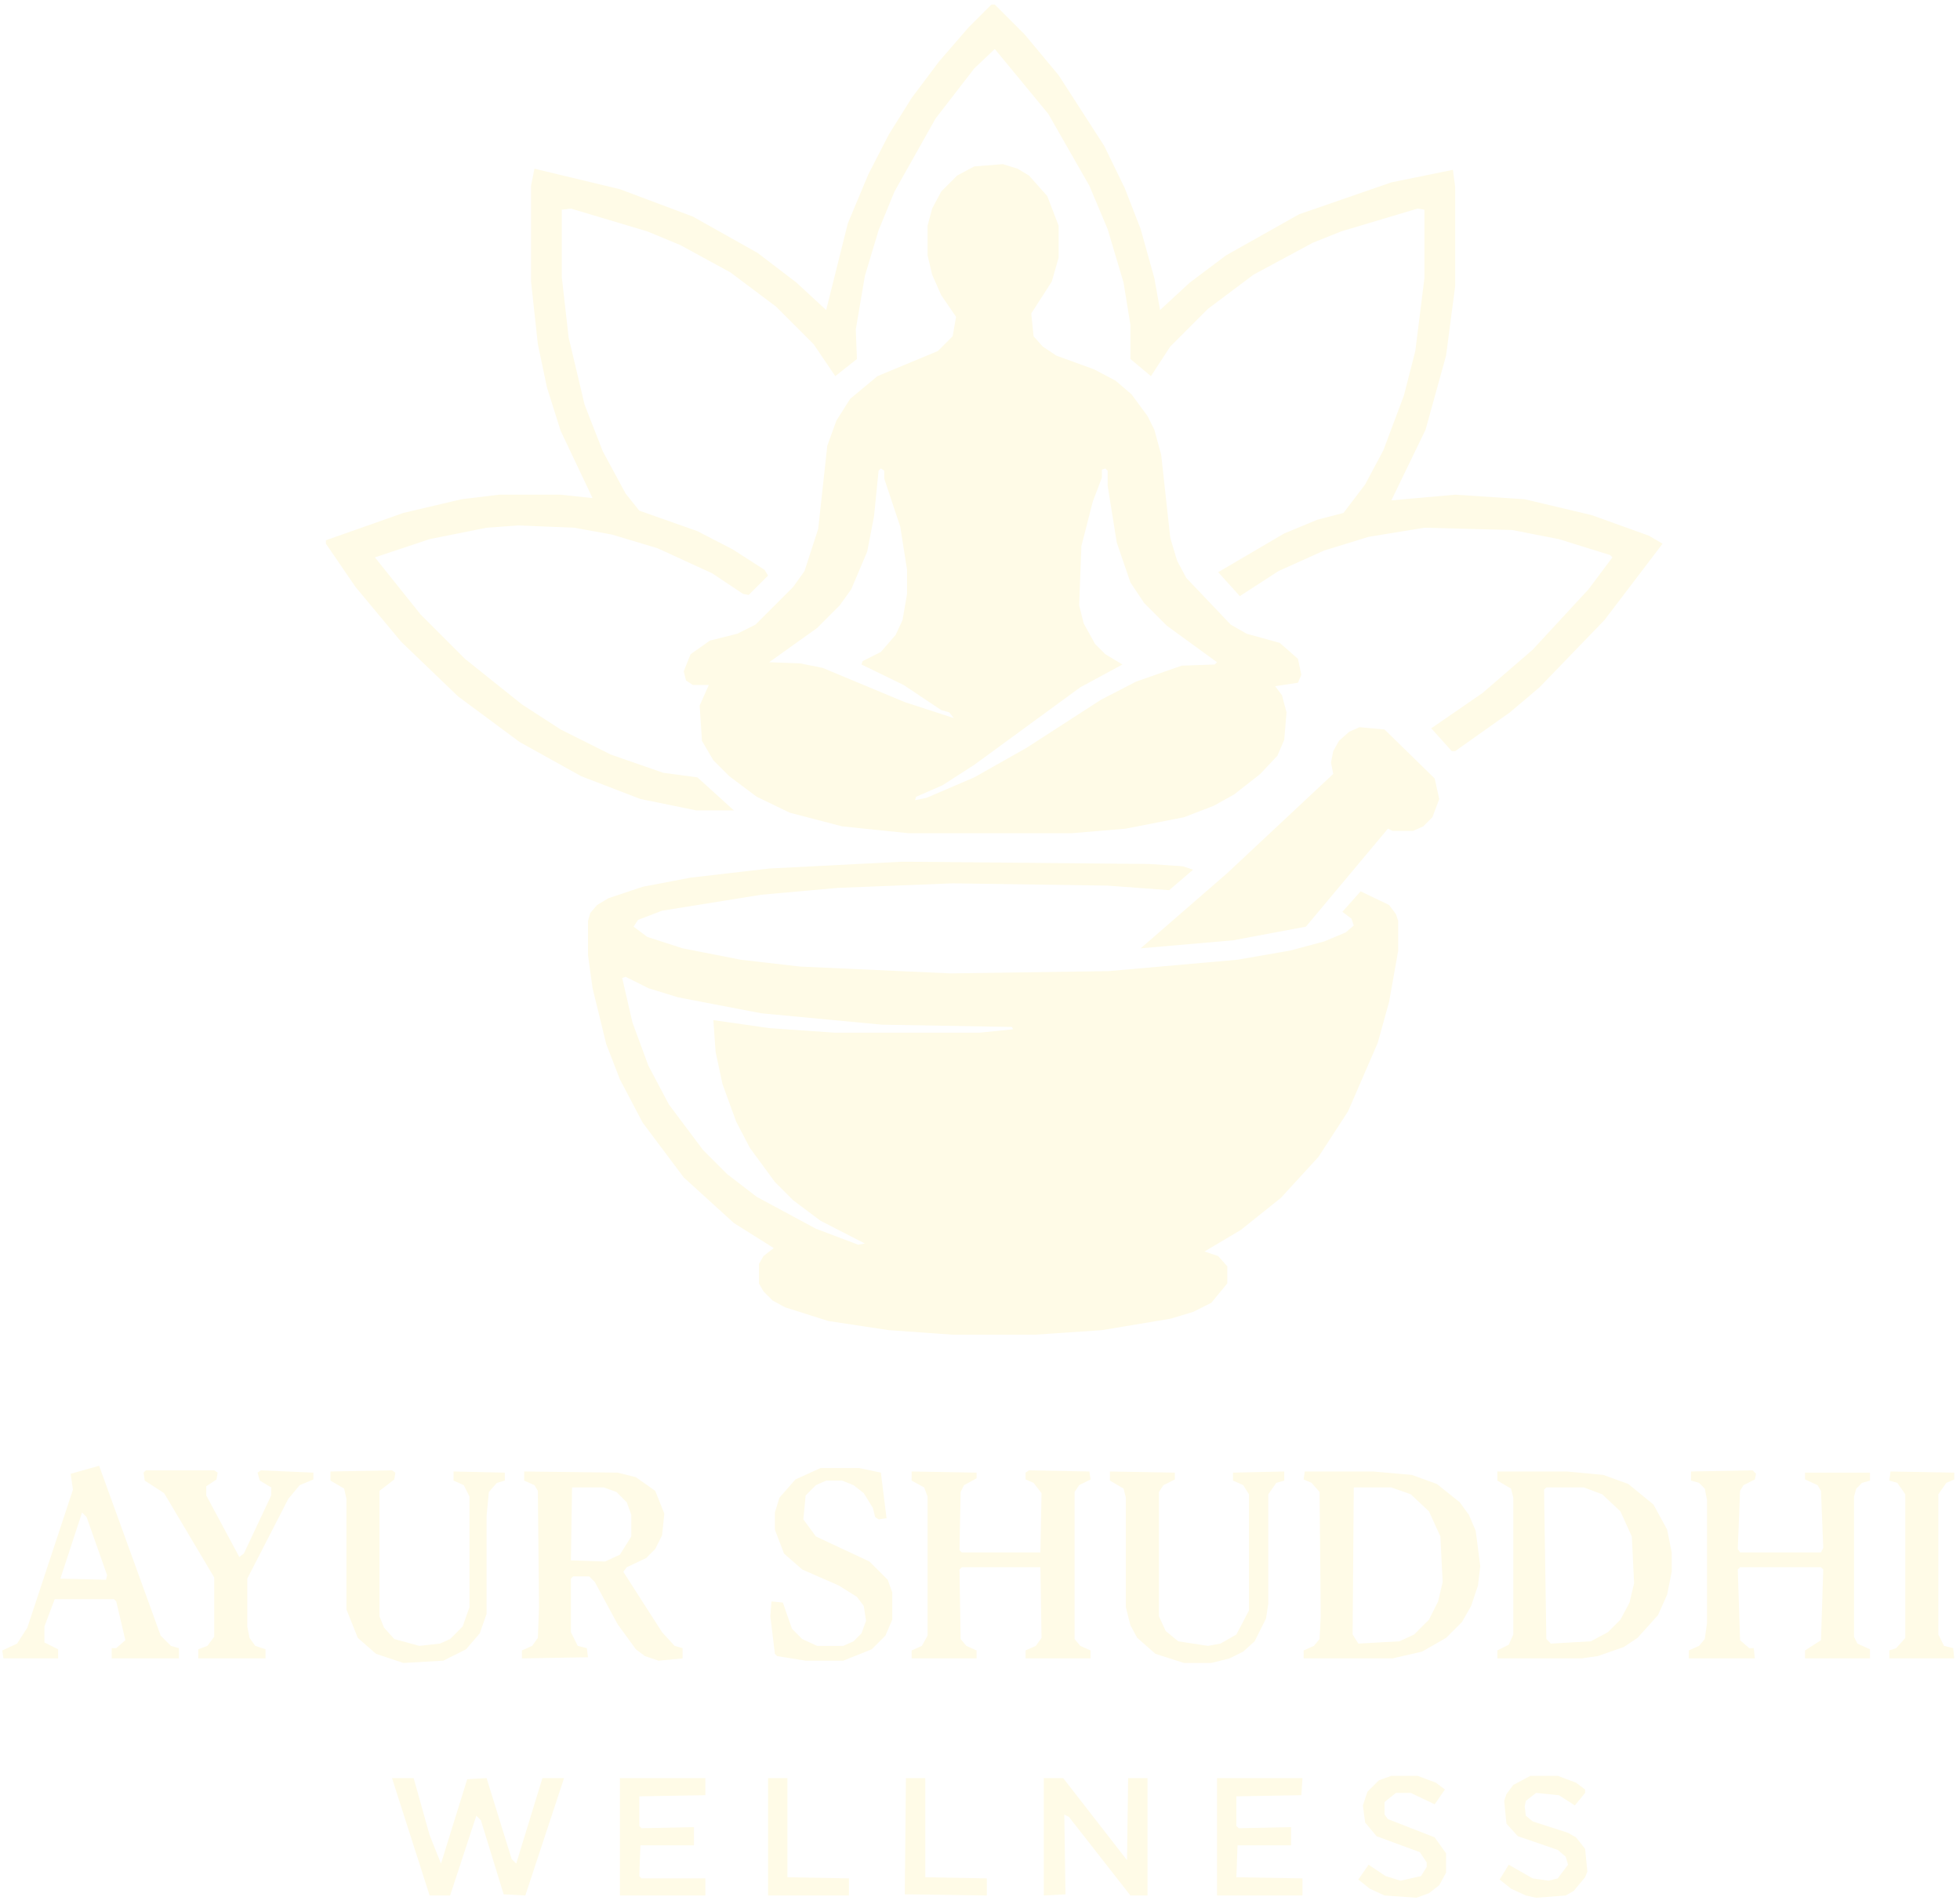
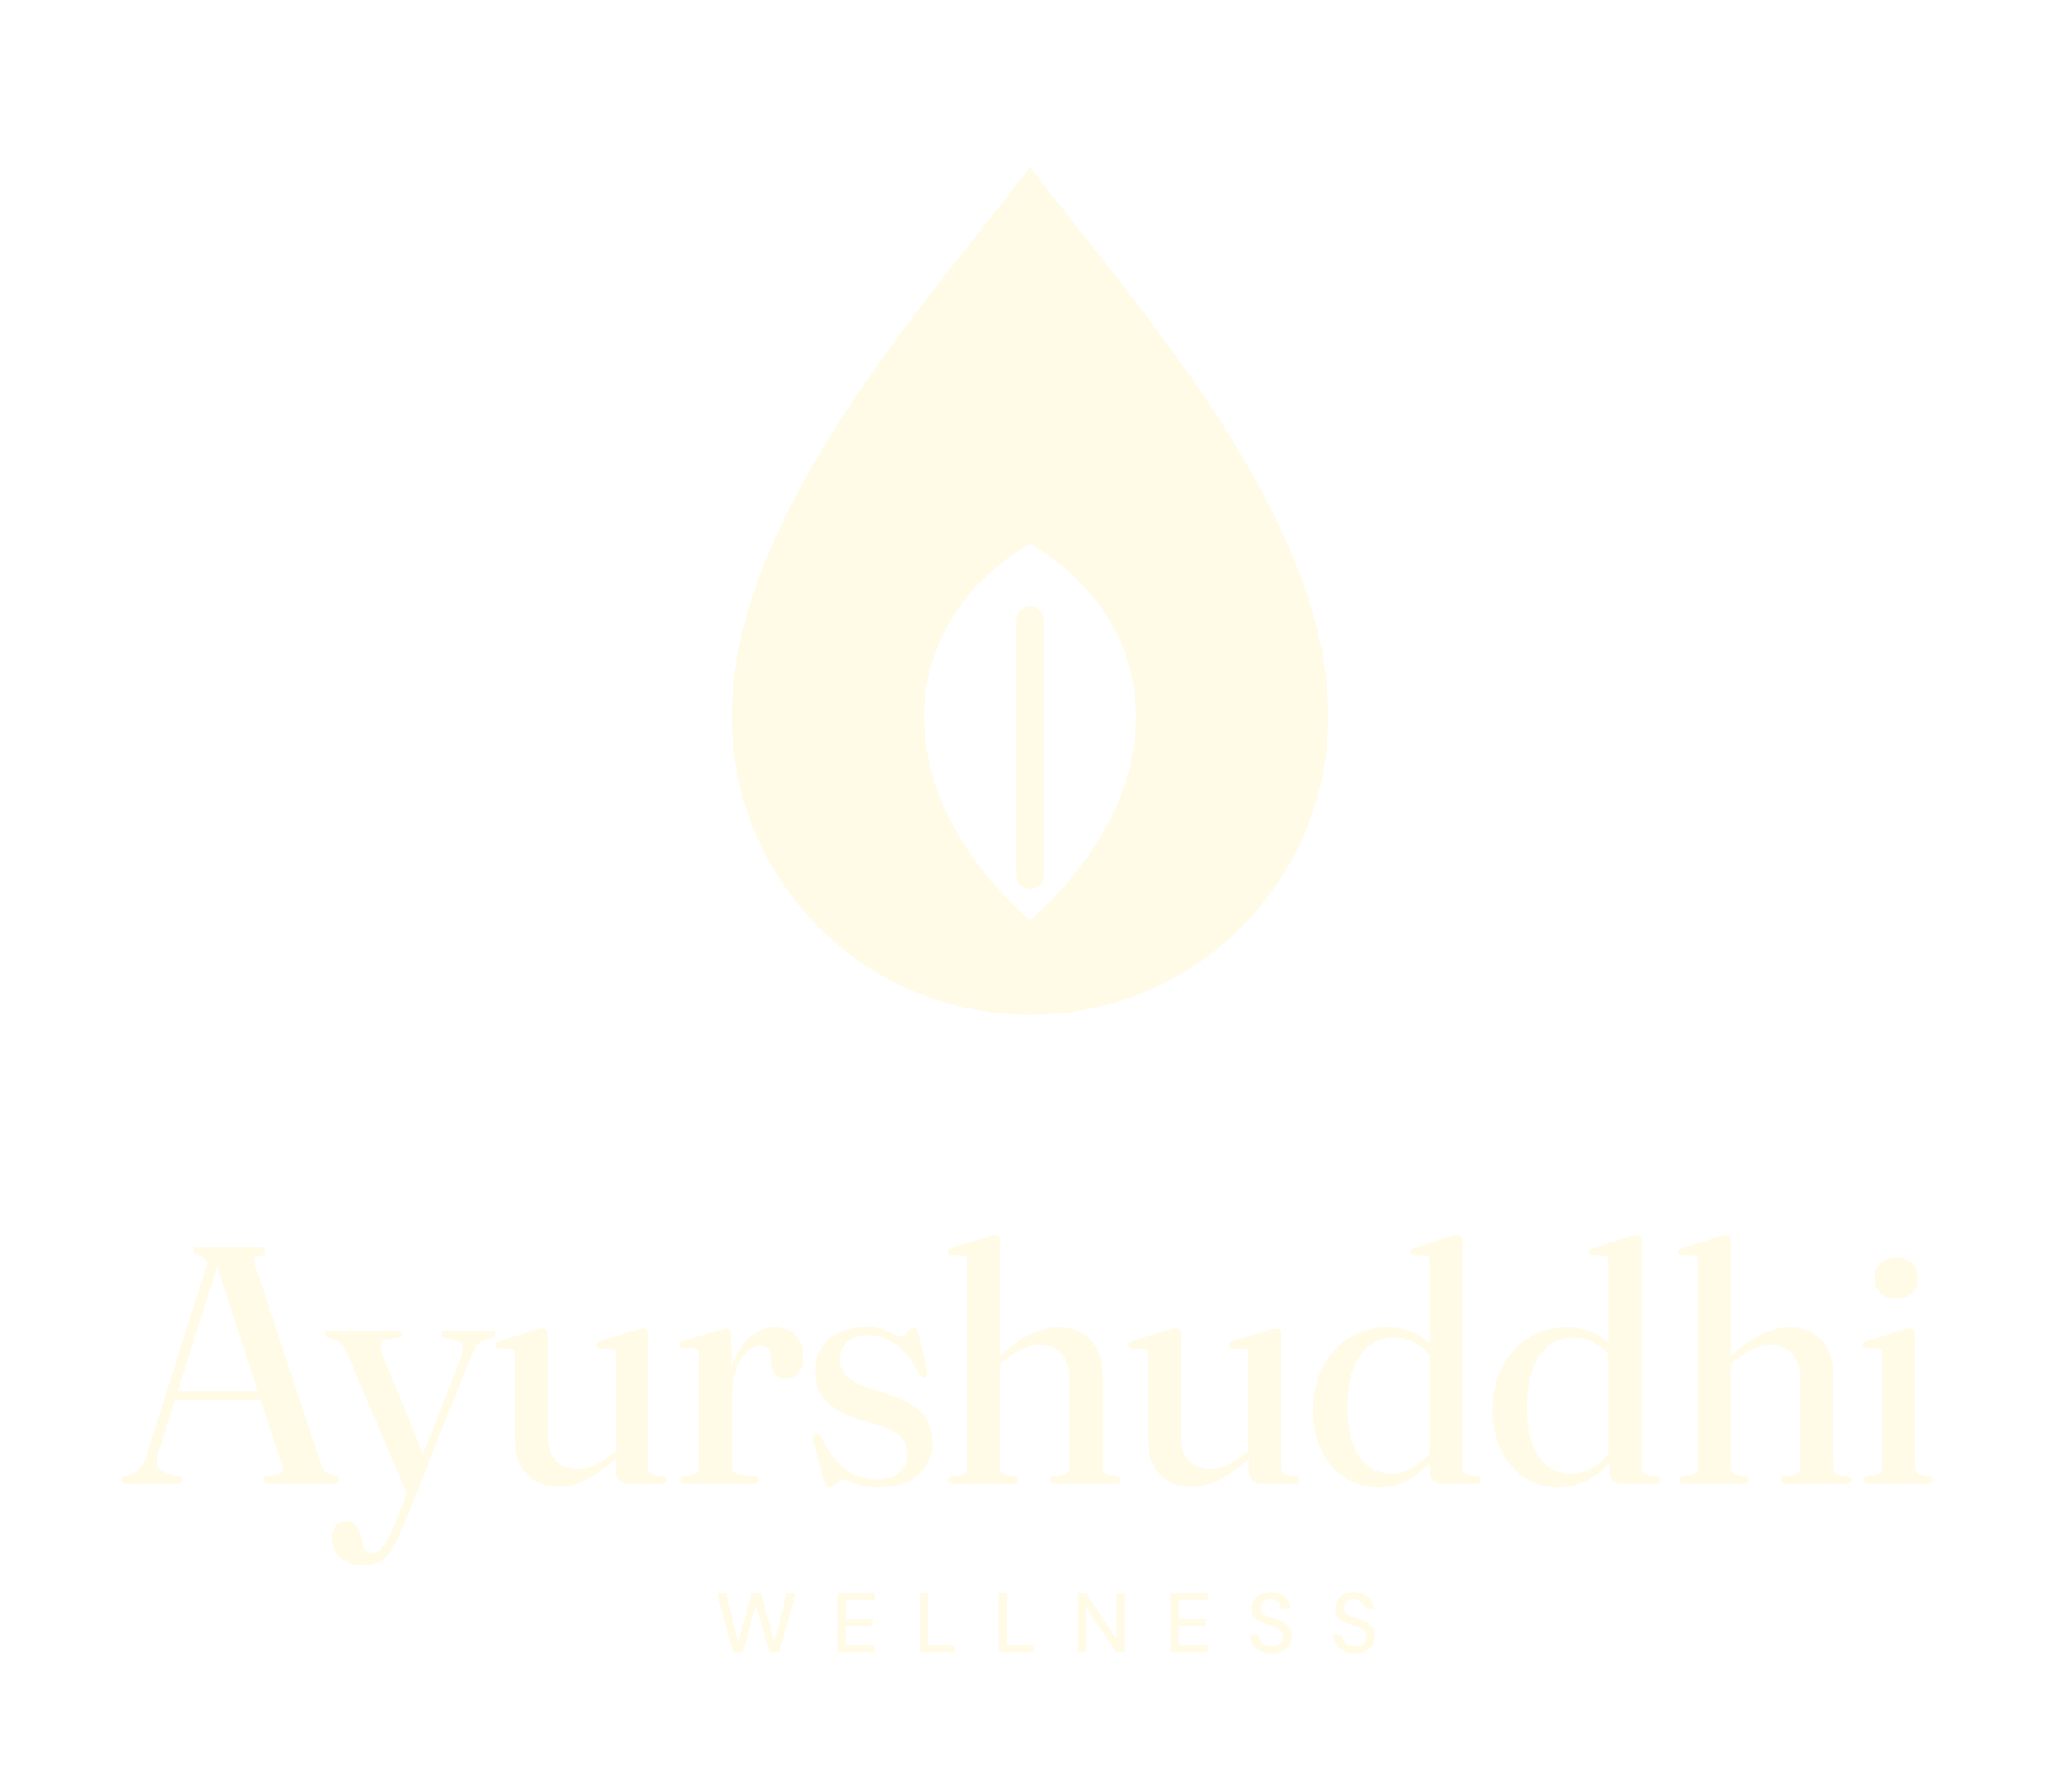
- <svg xmlns="http://www.w3.org/2000/svg" width="230" height="223.314" viewBox="0 0 230 223.314" fill="none">
-   <g id="Logo Full">
-     <path id="Vector" fill-rule="evenodd" clip-rule="evenodd" d="M142.814 208.605V222.378H152.843V220.372L145.087 220.238L145.221 216.494H151.506V214.355L145.355 214.488L145.087 214.221V210.744L152.709 210.61L152.843 208.605H142.814ZM122.488 208.605V222.378L125.029 222.244L124.895 212.884L125.43 213.151L132.651 222.378H134.657V208.605H132.384L132.25 218.233L124.762 208.605H122.488ZM106.308 208.605L106.174 222.244L115.802 222.378V220.372L108.581 220.238V208.605H106.308ZM72.744 208.605V222.378H82.773V220.372H75.285L75.017 220.105L75.151 216.494H81.436V214.355L75.285 214.488L75.017 214.221V210.744L82.773 210.61V208.605H72.744ZM46 208.605L50.413 222.378H52.82L55.895 213.017L56.43 213.552L59.105 222.244L61.645 222.378L66.192 208.605H63.651L60.576 218.634L60.041 218.099L57.099 208.605L54.826 208.738L51.75 218.634L50.413 215.291L48.541 208.605H46ZM90.128 208.605V222.378H99.622V220.372L92.401 220.238V208.605H90.128ZM179.587 208.337L177.581 209.407L176.779 210.477L176.512 211.279L176.779 213.953L178.116 215.424L182.797 217.029L183.733 217.831L184 218.767L182.797 220.372L181.727 220.64L179.855 220.372L177.047 218.767L175.977 220.506L177.314 221.576L179.052 222.378L180.256 222.645L183.733 222.378L184.669 221.843L186.006 220.238L186.273 219.57L186.006 216.895L184.936 215.558L184 215.023L179.855 213.686L179.052 213.017L178.919 211.948L179.052 211.279L180.256 210.343L182.93 210.61L184.802 211.814L186.006 210.343V209.942L184.936 209.14L182.797 208.337H179.587ZM163.273 208.337L161.802 208.872L160.465 210.209L159.93 211.814L160.198 213.82L161.535 215.424L166.616 217.296L167.419 218.5V219.035L166.75 220.105L164.343 220.64L162.605 220.105L160.599 218.767L159.395 220.506L160.733 221.576L162.471 222.378L166.215 222.645L167.686 222.11L168.89 221.174L169.692 219.703V217.43L168.355 215.558L162.872 213.419L162.471 212.884V211.413L163.808 210.343H165.547L168.355 211.68L169.558 209.942L168.488 209.14L166.349 208.337H163.273ZM221.843 172.634L221.709 173.703L222.645 173.971L223.581 175.308V192.157L222.512 193.36L221.709 193.628V194.564H229.331L229.198 193.36L228.128 193.093L227.459 191.756V175.308L228.395 173.971L229.331 173.57V172.767L221.843 172.634ZM175.709 172.634V173.703L177.314 174.64L177.581 175.709V191.756L177.047 192.959L175.709 193.628V194.564H185.605L187.477 194.296L190.552 193.227L192.157 192.157L194.564 189.483L195.634 187.076L196.169 184.401V182.128L195.634 179.453L194.029 176.512L191.087 174.105L188.145 173.035L183.866 172.634H175.709ZM181.459 174.506H185.872L188.012 175.308L190.151 177.314L191.488 180.256L191.756 185.738L191.221 188.012L190.151 190.017L188.68 191.488L186.674 192.558L181.994 192.826L181.459 192.291L181.192 174.773L181.459 174.506ZM153.11 172.634L152.977 173.57L153.913 173.971L154.849 175.041L154.983 189.616L154.849 192.291L154.18 193.093L152.977 193.628V194.564H163.407L166.884 193.762L169.692 192.157L171.564 190.285L172.634 188.413L173.436 186.006L173.703 183.733L173.169 179.587L172.366 177.715L171.297 176.244L168.622 174.105L165.68 173.035L161.134 172.634H153.11ZM158.86 174.506H163.273L165.547 175.308L167.686 177.314L169.023 180.256L169.291 185.605L168.756 187.878L167.686 190.017L165.948 191.756L164.209 192.558L159.395 192.826L158.727 191.756L158.86 174.506ZM130.244 172.634V173.703L131.849 174.64L132.116 175.709V188.546L132.651 190.686L133.453 192.157L135.593 194.029L138.936 195.099H142.145L144.285 194.564L145.89 193.762L147.227 192.558L148.564 189.884L148.831 188.145V175.308L149.767 173.971L150.703 173.703V172.634L144.686 172.767V173.703L145.89 174.238L146.558 175.308V188.948L145.087 191.756L143.215 192.826L141.744 193.093L138.267 192.558L136.797 191.355L135.994 189.616V175.041L136.529 174.238L137.866 173.57V172.767L130.244 172.634ZM61.512 172.634V173.703L62.715 174.238L63.116 174.907L63.25 188.546L63.116 192.157L62.448 193.093L61.244 193.628V194.564L69 194.43L68.866 193.36L67.796 193.093L66.994 191.488V185.203L67.262 184.936H69.134L69.802 185.605L72.477 190.552L74.616 193.494L75.686 194.296L77.291 194.831L80.099 194.564V193.36L79.163 193.093L77.692 191.488L73.145 184.401L73.546 183.866L75.82 182.796L76.889 181.727L77.692 180.122L77.959 177.581L76.889 174.907L74.616 173.302L72.477 172.767L61.512 172.634ZM67.128 174.506H70.872L72.343 175.041L73.546 176.244L74.081 177.715V180.256L72.744 182.395L71.006 183.198L66.994 183.064L67.128 174.506ZM198.442 172.634V173.703L199.378 173.971L200.047 174.64L200.314 175.977V190.419L200.047 192.291L199.378 193.093L198.174 193.628V194.564H205.93L205.797 193.36H205.262L204.192 192.424L203.924 184.134L204.192 183.866H213.686L213.953 184.134L213.686 192.424L211.814 193.628V194.564H219.436V193.494L217.965 192.826L217.564 192.023V175.576L217.831 174.64L218.5 173.971L219.436 173.703V172.767H211.814V173.57L213.285 174.238L213.686 174.907L213.953 181.593L213.686 182.128H204.192L203.924 181.727L204.192 174.907L204.593 174.238L205.93 173.57L206.064 172.901L205.663 172.5L198.442 172.634ZM127.837 172.634L120.75 172.5L120.349 172.767V173.57L121.285 173.971L122.221 175.174L122.087 182.128H112.86L112.593 181.86L112.727 175.041L113.128 174.238L114.599 173.436V172.767L106.977 172.634V173.703L108.448 174.506L108.849 175.576V191.89L108.18 193.093L106.977 193.628V194.564H114.599V193.628L113.395 193.093L112.727 192.291L112.593 184.134L112.86 183.866H122.087L122.221 192.157L121.552 193.093L120.349 193.628V194.564H127.971V193.628L126.767 193.093L126.099 192.291V175.041L126.634 174.238L127.971 173.57L127.837 172.634ZM38.779 172.634V173.703L40.384 174.64L40.651 175.843V188.814L41.988 192.157L44.128 194.029L47.337 195.099L52.017 194.831L54.692 193.494L56.297 191.622L57.099 189.349V177.849L57.366 175.041L58.302 173.971L59.238 173.703V172.767L53.221 172.634V173.703L54.424 174.238L55.093 175.576V188.546L54.291 190.82L52.82 192.291L51.616 192.826L49.209 193.093L46.267 192.291L45.064 190.953L44.529 189.616V174.907L46.267 173.57L46.401 172.767L46 172.5L38.779 172.634ZM17.116 172.5L16.849 172.767L16.983 173.703L19.256 175.174L25.14 185.07V192.023L24.337 193.093L23.267 193.494V194.564H31.157V193.494L29.953 193.093L29.285 192.157L29.017 190.82V185.203L33.831 175.843L35.169 174.238L36.773 173.57V172.767L30.622 172.5L30.221 172.767L30.488 173.703L31.826 174.506V175.442L28.616 182.262L28.081 182.663L24.203 175.442V174.372L25.407 173.57L25.541 172.767L25.14 172.5H17.116ZM103.366 172.767L100.826 172.233H96.279L93.337 173.57L91.465 175.709L90.93 177.448V179.453L92 182.262L94.139 184.134L98.419 186.006L100.558 187.343L101.36 188.413L101.628 190.151L101.093 191.622L100.157 192.558L98.954 193.093H95.878L94.139 192.291L92.936 191.087L91.866 188.012L90.529 187.878L90.395 189.616L90.93 194.029L91.198 194.296L94.541 194.831H98.954L102.297 193.494L103.901 191.89L104.703 190.017V186.808L104.169 185.337L102.029 183.198L95.744 180.256L94.273 178.25L94.541 175.442L95.744 174.238L96.948 173.703H98.82L100.157 174.238L101.36 175.174L102.43 176.913L102.698 177.983L103.099 178.25L104.035 178.116L103.366 172.767ZM11.634 171.965L8.291 172.901L8.558 174.773L3.209 190.953L2.006 192.826L0.267 193.628L0.401 194.564H6.82V193.494L5.215 192.692V190.82L6.419 187.61H13.372L13.639 187.878L14.709 192.424L13.639 193.36H13.105V194.564H20.994V193.36L20.058 193.093L18.855 191.89L11.634 171.965ZM9.628 177.448L10.163 177.983L12.57 184.802L12.436 185.337L7.087 185.203L9.628 177.448ZM69.267 107.11L69 108.047V112.058L69.535 115.936L71.139 122.488L72.744 126.634L75.419 131.715L80.233 138.134L86.116 143.483L90.796 146.424L89.593 147.36L89.058 148.296V150.57L89.593 151.506L90.663 152.576L92.134 153.378L97.215 154.983L104.302 156.052L111.791 156.587H121.419L129.308 156.052L137.331 154.715L140.006 153.913L142.145 152.843L144.017 150.57V148.564L142.948 147.36L141.343 146.826L145.622 144.285L150.302 140.541L154.715 135.727L158.192 130.378L161.669 122.355L163.006 117.541L164.076 111.523V108.047L163.808 107.244L163.006 106.174L159.663 104.57L157.523 106.977L158.593 107.779L158.86 108.581L157.924 109.384L155.384 110.453L151.372 111.523L145.221 112.593L130.11 113.93L111.523 114.198L93.872 113.395L86.919 112.593L80.099 111.256L75.954 109.919L74.349 108.715L74.884 107.913L77.692 106.843L89.326 104.971L98.285 104.169L111.791 103.634L129.977 103.901L137.198 104.436L140.006 102.029L138.802 101.628L134.791 101.36L105.907 101.093L90.262 101.895L81.035 102.965L75.419 104.035L71.407 105.372L70.07 106.174L69.267 107.11ZM73.012 114.733L73.413 114.599L76.087 115.936L79.564 117.006L89.326 118.878L103.5 120.215L118.744 120.483L118.878 120.75L115 121.151H97.884L90.262 120.616L83.709 119.68L83.977 123.424L84.779 127.169L86.384 131.581L87.988 134.657L90.93 138.669L93.07 140.808L96.279 143.215L101.494 145.89L100.692 146.023L95.744 144.151L88.791 140.407L85.314 137.733L82.506 134.924L78.494 129.576L76.087 125.029L74.215 119.948L73.012 114.733ZM168.355 91.331L162.471 85.581L159.529 85.314L158.326 85.849L157.122 86.919L156.453 88.122L156.186 89.459L156.453 90.796L144.017 102.43L133.855 111.256L144.686 110.32L153.244 108.715L162.872 97.215L163.407 97.483H165.814L167.017 96.948L168.087 95.878L168.89 93.738L168.355 91.331ZM114.331 19.523L112.326 20.593L110.453 22.465L109.384 24.471L108.849 26.477V29.953L109.384 32.227L110.453 34.634L112.192 37.174L111.791 39.448L110.052 41.186L102.965 44.128L99.756 46.802L98.151 49.343L97.081 52.285L96.012 62.047L94.407 66.994L93.07 68.866L88.657 73.279L86.517 74.349L83.308 75.151L81.035 76.756L80.233 78.762L80.5 79.831L81.302 80.366H83.174L82.105 82.773L82.372 86.919L83.709 89.192L85.581 91.064L88.791 93.471L92.669 95.343L98.82 96.948L106.576 97.75H125.831L132.116 97.215L138.936 95.878L142.413 94.541L144.82 93.204L147.895 90.796L149.901 88.657L150.703 86.785L150.971 83.576L150.436 81.57L149.634 80.5L152.308 80.099L152.709 79.163L152.308 77.291L150.169 75.419L146.291 74.349L144.419 73.279L139.203 67.796L138.134 65.791L137.331 63.116L136.262 53.355L135.459 50.413L134.657 48.808L132.785 46.267L130.913 44.663L128.372 43.326L123.959 41.721L122.355 40.651L121.285 39.448L121.017 36.773L123.424 33.029L124.227 30.221V26.477L122.89 23L120.75 20.593L119.413 19.791L117.674 19.256L114.331 19.523ZM129.709 54.959L129.977 55.227V56.965L131.047 63.651L132.651 68.331L134.256 70.738L136.93 73.413L142.814 77.692L142.547 77.959L138.669 78.093L133.32 79.965L129.174 82.105L120.483 87.721L114.331 91.198L108.715 93.605L107.378 93.872L107.512 93.471L110.587 92.134L114.331 89.727L126.767 80.634L131.715 77.959L129.709 76.756L128.506 75.552L127.169 73.145L126.634 71.006L126.901 64.052L128.238 58.837L129.308 56.029V55.093L129.709 54.959ZM103.366 54.959L103.767 55.227V56.163L105.64 61.779L106.442 66.861V69.669L105.907 72.744L105.105 74.483L103.366 76.488L101.227 77.558L101.093 77.959L106.041 80.366L110.453 83.308L111.39 83.576L111.924 84.244L106.174 82.372L96.546 78.361L93.872 77.826L90.262 77.692L95.878 73.68L98.552 71.006L99.889 69.134L101.762 64.721L102.564 60.576L103.099 55.227L103.366 54.959ZM38.244 63.384V63.785L41.721 68.866L47.07 75.285L53.756 81.704L60.977 87.052L68.198 91.064L75.151 93.738L81.704 95.076H86.116L81.837 91.198L77.826 90.663L71.674 88.523L65.791 85.581L61.244 82.639L54.558 77.291L49.343 72.076L43.994 65.389L50.413 63.25L57.099 61.913L60.843 61.645L67.395 61.913L71.808 62.715L77.157 64.32L83.576 67.262L87.186 69.669L87.855 69.802L90.128 67.529L89.727 66.861L85.983 64.454L81.837 62.314L75.017 59.907L73.413 57.901L70.738 52.953L68.599 47.471L66.727 39.581L65.924 32.494V24.605L66.994 24.471L75.954 27.145L79.831 28.75L85.715 31.959L91.064 35.971L95.477 40.384L98.017 44.128L100.558 42.122L100.424 38.645L101.494 32.361L103.099 27.012L104.971 22.465L109.785 13.907L114.331 8.023L116.738 5.75L123.023 13.372L127.837 21.797L129.977 26.878L131.849 33.163L132.651 38.111V42.122L135.058 44.128L137.331 40.651L141.744 36.238L147.093 32.227L154.047 28.483L157.39 27.145L166.349 24.471L167.151 24.605V32.628L166.081 41.186L164.744 46.401L162.337 52.82L160.198 56.831L157.657 60.174L154.581 60.977L150.703 62.581L142.948 67.128L145.488 69.936L150.035 66.994L155.384 64.587L160.599 62.983L167.151 61.913L177.448 62.18L182.93 63.25L188.948 65.122L189.215 65.389L186.407 69.134L179.855 76.221L173.971 81.302L167.953 85.448L170.36 88.122H170.762L177.18 83.576L180.657 80.634L188.279 72.744L195.099 63.785L193.494 62.849L186.808 60.442L178.919 58.57L170.762 58.035L163.273 58.703L167.285 50.413L169.692 41.721L170.762 33.564V21.93L170.494 19.924L163.273 21.395L152.442 25.14L143.884 29.953L139.605 33.163L136.128 36.372L135.459 32.628L133.855 26.878L131.983 22.064L129.576 17.116L124.227 8.826L120.215 4.012L116.738 0.535H116.337L113.663 3.209L110.186 7.221L106.977 11.5L104.302 15.779L101.895 20.459L99.488 26.209L96.948 36.372L93.471 33.163L88.924 29.686L81.302 25.407L72.744 22.198L62.715 19.791L62.314 21.797V33.029L63.116 40.384L64.186 45.465L65.791 50.547L69.535 58.436L65.791 58.035H58.57L54.157 58.57L47.337 60.174L38.244 63.384Z" fill="#FFFBE7" />
+ <svg xmlns="http://www.w3.org/2000/svg" width="415" height="361" viewBox="0 0 415.37 361.04">
+   <g transform="translate(207.69 24)">
+     <g transform="translate(-95.00 0.00) scale(1.58333)">
+       <path fill="#FFFBE7" d="M60 6 C 72 22, 98 50, 98 76 A 38 38 0 0 1 22 76 C 22 50, 48 22, 60 6 Z M60 54 C 43 64, 41 85, 60 102 C 79 85, 77 64, 60 54 Z" />
+       <path fill="#FFFBE7" d="M58.25 63.75 A 1.75 1.75 0 0 1 61.75 63.75 L 61.75 96.25 A 1.75 1.75 0 0 1 58.25 96.25 Z" />
+     </g>
+     <path fill="#FFFBE7" d="M-173.111 256.374H-153.969L-153.799 258.176H-173.349ZM-170.935 274.292Q-170.935 274.598 -171.19 274.819Q-171.445 275.04 -171.989 275.04H-182.155Q-182.665 275.04 -182.92 274.836Q-183.175 274.632 -183.175 274.292Q-183.175 274.02 -183.005 273.833Q-182.835 273.646 -182.393 273.51L-180.965 273.034Q-180.013 272.694 -179.333 271.861Q-178.653 271.028 -178.041 269.022L-166.209 231.69Q-165.835 230.568 -166.124 229.99Q-166.413 229.412 -167.569 229.106Q-168.215 228.902 -168.487 228.698Q-168.759 228.494 -168.759 228.188Q-168.759 227.814 -168.487 227.627Q-168.215 227.44 -167.671 227.44H-155.159Q-154.615 227.44 -154.36 227.627Q-154.105 227.814 -154.105 228.154Q-154.105 228.494 -154.36 228.715Q-154.615 228.936 -155.227 229.072Q-156.213 229.242 -156.4 229.599Q-156.587 229.956 -156.315 230.84L-143.055 270.926Q-142.681 272.082 -142.086 272.643Q-141.491 273.204 -140.403 273.374Q-139.825 273.544 -139.621 273.748Q-139.417 273.952 -139.417 274.292Q-139.417 274.598 -139.689 274.819Q-139.961 275.04 -140.471 275.04H-153.629Q-154.139 275.04 -154.411 274.819Q-154.683 274.598 -154.683 274.292Q-154.683 273.986 -154.462 273.799Q-154.241 273.612 -153.799 273.51L-151.657 273.204Q-150.841 273.0 -150.739 272.49Q-150.637 271.98 -150.943 270.96L-164.203 230.33L-163.353 229.548L-175.797 268.852Q-176.205 270.076 -176.086 270.909Q-175.967 271.742 -175.338 272.269Q-174.709 272.796 -173.621 273.136L-171.785 273.51Q-171.343 273.646 -171.139 273.816Q-170.935 273.986 -170.935 274.292Z M-121.975 270.212 -125.375 277.76 -137.615 248.928Q-138.295 247.33 -139.128 246.633Q-139.961 245.936 -141.389 245.664Q-141.865 245.528 -142.018 245.358Q-142.171 245.188 -142.171 244.916Q-142.171 244.576 -141.933 244.389Q-141.695 244.202 -141.253 244.202H-127.551Q-127.109 244.202 -126.854 244.389Q-126.599 244.576 -126.599 244.916Q-126.599 245.222 -126.803 245.392Q-127.007 245.562 -127.449 245.664L-129.455 245.936Q-130.713 246.14 -130.951 246.837Q-131.189 247.534 -130.577 248.996ZM-127.925 282.758 -124.627 274.53 -123.947 273.068 -114.801 249.778Q-114.053 247.908 -114.376 247.092Q-114.699 246.276 -116.161 246.004L-117.895 245.698Q-118.371 245.596 -118.558 245.409Q-118.745 245.222 -118.745 244.916Q-118.745 244.576 -118.507 244.389Q-118.269 244.202 -117.827 244.202H-108.715Q-108.273 244.202 -108.018 244.389Q-107.763 244.576 -107.763 244.916Q-107.763 245.188 -107.95 245.375Q-108.137 245.562 -108.613 245.698Q-110.245 246.038 -111.129 246.803Q-112.013 247.568 -112.727 249.37L-125.987 282.724Q-127.313 286.022 -128.469 287.96Q-129.625 289.898 -131.019 290.714Q-132.413 291.53 -134.453 291.53Q-137.343 291.53 -139.06 289.932Q-140.777 288.334 -140.777 286.022Q-140.777 284.424 -139.978 283.506Q-139.179 282.588 -137.887 282.588Q-136.697 282.588 -136.017 283.37Q-135.337 284.152 -134.963 285.512L-134.691 286.668Q-134.521 287.756 -133.994 288.402Q-133.467 289.048 -132.651 289.048Q-131.869 289.048 -131.138 288.436Q-130.407 287.824 -129.625 286.447Q-128.843 285.07 -127.925 282.758Z M-83.487 272.388V269.26L-83.589 269.09V248.826Q-83.589 248.316 -83.776 248.078Q-83.963 247.84 -84.371 247.806L-86.853 247.772Q-87.193 247.704 -87.363 247.551Q-87.533 247.398 -87.533 247.126Q-87.533 246.854 -87.346 246.667Q-87.159 246.48 -86.683 246.31L-79.883 244.202Q-79.203 243.964 -78.795 243.862Q-78.387 243.76 -78.047 243.76Q-77.503 243.76 -77.231 244.066Q-76.959 244.372 -76.959 244.882V271.708Q-76.959 272.388 -76.67 272.745Q-76.381 273.102 -75.837 273.238L-74.035 273.578Q-73.593 273.68 -73.406 273.867Q-73.219 274.054 -73.219 274.326Q-73.219 274.666 -73.457 274.853Q-73.695 275.04 -74.171 275.04H-81.141Q-82.229 275.04 -82.858 274.343Q-83.487 273.646 -83.487 272.388ZM-103.853 266.268V248.826Q-103.853 248.316 -104.04 248.078Q-104.227 247.84 -104.669 247.806L-107.117 247.772Q-107.491 247.704 -107.661 247.551Q-107.831 247.398 -107.831 247.126Q-107.831 246.854 -107.644 246.667Q-107.457 246.48 -106.981 246.31L-100.181 244.202Q-99.433 243.93 -99.025 243.845Q-98.617 243.76 -98.311 243.76Q-97.767 243.76 -97.495 244.066Q-97.223 244.372 -97.223 244.882V265.384Q-97.223 268.818 -95.574 270.467Q-93.925 272.116 -91.273 272.116Q-89.607 272.116 -87.771 271.317Q-85.935 270.518 -83.929 268.75L-82.603 267.594L-81.753 268.478L-83.113 269.634Q-86.853 273.034 -89.675 274.36Q-92.497 275.686 -95.081 275.686Q-98.957 275.686 -101.405 273.238Q-103.853 270.79 -103.853 266.268Z M-60.945 257.972Q-60.945 253.246 -59.585 250.016Q-58.225 246.786 -56.066 245.154Q-53.907 243.522 -51.561 243.522Q-48.773 243.522 -47.26 245.103Q-45.747 246.684 -45.747 249.438Q-45.747 251.614 -46.699 252.719Q-47.651 253.824 -49.113 253.824Q-50.575 253.824 -51.357 253.008Q-52.139 252.192 -52.173 250.628V249.574Q-52.207 248.384 -52.717 247.823Q-53.227 247.262 -54.417 247.262Q-55.811 247.262 -57.12 248.452Q-58.429 249.642 -59.279 252.039Q-60.129 254.436 -60.129 258.006ZM-60.333 244.916 -60.129 254.572V271.64Q-60.129 272.252 -59.806 272.626Q-59.483 273.0 -58.803 273.102L-55.607 273.544Q-55.131 273.612 -54.91 273.799Q-54.689 273.986 -54.689 274.326Q-54.689 274.666 -54.944 274.853Q-55.199 275.04 -55.675 275.04H-69.615Q-70.091 275.04 -70.329 274.836Q-70.567 274.632 -70.567 274.326Q-70.567 274.054 -70.363 273.867Q-70.159 273.68 -69.751 273.578L-67.881 273.238Q-67.337 273.102 -67.065 272.762Q-66.793 272.422 -66.793 271.776V248.758Q-66.793 248.248 -66.963 248.01Q-67.133 247.772 -67.541 247.738L-70.057 247.67Q-70.397 247.636 -70.567 247.466Q-70.737 247.296 -70.737 247.058Q-70.737 246.786 -70.55 246.599Q-70.363 246.412 -69.887 246.242L-63.121 244.27Q-62.305 243.964 -61.897 243.879Q-61.489 243.794 -61.217 243.794Q-60.809 243.794 -60.588 244.066Q-60.367 244.338 -60.333 244.916Z M-32.691 245.086Q-35.275 245.086 -36.788 246.429Q-38.301 247.772 -38.301 249.948Q-38.301 251.376 -37.655 252.498Q-37.009 253.62 -35.377 254.555Q-33.745 255.49 -30.855 256.306Q-26.571 257.462 -24.123 258.975Q-21.675 260.488 -20.672 262.409Q-19.669 264.33 -19.669 266.744Q-19.669 270.892 -22.593 273.34Q-25.517 275.788 -30.719 275.788Q-32.793 275.788 -34.136 275.397Q-35.479 275.006 -36.295 274.615Q-37.111 274.224 -37.587 274.224Q-38.097 274.224 -38.624 274.615Q-39.151 275.006 -39.644 275.397Q-40.137 275.788 -40.545 275.788Q-40.851 275.788 -41.038 275.601Q-41.225 275.414 -41.395 274.938L-43.639 266.812Q-43.809 266.2 -43.741 265.792Q-43.673 265.384 -43.299 265.248Q-42.925 265.078 -42.602 265.231Q-42.279 265.384 -42.075 265.792Q-40.477 268.92 -38.76 270.756Q-37.043 272.592 -35.105 273.391Q-33.167 274.19 -30.991 274.19Q-27.931 274.19 -26.316 272.779Q-24.701 271.368 -24.701 269.056Q-24.701 267.662 -25.381 266.506Q-26.061 265.35 -27.846 264.364Q-29.631 263.378 -32.895 262.528Q-36.703 261.542 -38.998 260.114Q-41.293 258.686 -42.313 256.748Q-43.333 254.81 -43.333 252.294Q-43.333 249.676 -42.041 247.687Q-40.749 245.698 -38.42 244.576Q-36.091 243.454 -33.031 243.454Q-31.059 243.454 -29.716 243.93Q-28.373 244.406 -27.523 244.899Q-26.673 245.392 -26.197 245.392Q-25.721 245.392 -25.245 244.933Q-24.769 244.474 -24.31 244.015Q-23.851 243.556 -23.443 243.556Q-23.171 243.556 -22.95 243.743Q-22.729 243.93 -22.627 244.44L-20.825 251.852Q-20.655 252.532 -20.723 252.957Q-20.791 253.382 -21.199 253.552Q-21.573 253.688 -21.862 253.484Q-22.151 253.28 -22.423 252.804Q-24.599 248.554 -27.285 246.82Q-29.971 245.086 -32.691 245.086Z M-6.817 251.614 -7.633 250.764 -6.307 249.574Q-2.533 246.174 0.306 244.848Q3.145 243.522 5.729 243.522Q9.639 243.522 12.104 245.953Q14.569 248.384 14.569 252.94V271.504Q14.569 272.286 14.909 272.711Q15.249 273.136 15.895 273.306L17.493 273.612Q17.867 273.714 18.054 273.901Q18.241 274.088 18.241 274.326Q18.241 274.666 18.02 274.853Q17.799 275.04 17.323 275.04H5.083Q4.063 275.04 4.063 274.326Q4.063 273.782 4.811 273.578L6.681 273.238Q7.361 273.102 7.633 272.66Q7.905 272.218 7.905 271.504V253.824Q7.905 250.39 6.256 248.741Q4.607 247.092 1.887 247.092Q0.221 247.092 -1.615 247.891Q-3.451 248.69 -5.491 250.458ZM-6.001 226.046V271.708Q-6.001 272.388 -5.729 272.745Q-5.457 273.102 -4.913 273.238L-3.111 273.578Q-2.363 273.782 -2.363 274.326Q-2.363 275.04 -3.349 275.04H-15.521Q-15.963 275.04 -16.201 274.853Q-16.439 274.666 -16.439 274.326Q-16.439 274.088 -16.235 273.884Q-16.031 273.68 -15.623 273.578L-13.787 273.238Q-13.209 273.102 -12.937 272.745Q-12.665 272.388 -12.665 271.742V229.99Q-12.665 229.514 -12.835 229.276Q-13.005 229.038 -13.447 229.004L-15.895 228.936Q-16.269 228.902 -16.439 228.732Q-16.609 228.562 -16.609 228.324Q-16.609 228.018 -16.422 227.848Q-16.235 227.678 -15.759 227.508L-8.959 225.4Q-8.279 225.128 -7.854 225.026Q-7.429 224.924 -7.089 224.924Q-6.545 224.924 -6.273 225.23Q-6.001 225.536 -6.001 226.046Z M44.149 272.388V269.26L44.047 269.09V248.826Q44.047 248.316 43.86 248.078Q43.673 247.84 43.265 247.806L40.783 247.772Q40.443 247.704 40.273 247.551Q40.103 247.398 40.103 247.126Q40.103 246.854 40.29 246.667Q40.477 246.48 40.953 246.31L47.753 244.202Q48.433 243.964 48.841 243.862Q49.249 243.76 49.589 243.76Q50.133 243.76 50.405 244.066Q50.677 244.372 50.677 244.882V271.708Q50.677 272.388 50.966 272.745Q51.255 273.102 51.799 273.238L53.601 273.578Q54.043 273.68 54.23 273.867Q54.417 274.054 54.417 274.326Q54.417 274.666 54.179 274.853Q53.941 275.04 53.465 275.04H46.495Q45.407 275.04 44.778 274.343Q44.149 273.646 44.149 272.388ZM23.783 266.268V248.826Q23.783 248.316 23.596 248.078Q23.409 247.84 22.967 247.806L20.519 247.772Q20.145 247.704 19.975 247.551Q19.805 247.398 19.805 247.126Q19.805 246.854 19.992 246.667Q20.179 246.48 20.655 246.31L27.455 244.202Q28.203 243.93 28.611 243.845Q29.019 243.76 29.325 243.76Q29.869 243.76 30.141 244.066Q30.413 244.372 30.413 244.882V265.384Q30.413 268.818 32.062 270.467Q33.711 272.116 36.363 272.116Q38.029 272.116 39.865 271.317Q41.701 270.518 43.707 268.75L45.033 267.594L45.883 268.478L44.523 269.634Q40.783 273.034 37.961 274.36Q35.139 275.686 32.555 275.686Q28.679 275.686 26.231 273.238Q23.783 270.79 23.783 266.268Z M80.665 270.11 80.529 269.906V229.99Q80.529 229.514 80.359 229.276Q80.189 229.038 79.781 229.004L77.299 228.936Q76.925 228.902 76.772 228.732Q76.619 228.562 76.619 228.324Q76.619 228.018 76.806 227.848Q76.993 227.678 77.435 227.508L84.235 225.4Q84.949 225.128 85.357 225.026Q85.765 224.924 86.105 224.924Q86.649 224.924 86.921 225.23Q87.193 225.536 87.193 226.046V271.708Q87.193 272.388 87.465 272.745Q87.737 273.102 88.315 273.238L90.117 273.578Q90.525 273.68 90.729 273.867Q90.933 274.054 90.933 274.326Q90.933 274.666 90.695 274.853Q90.457 275.04 89.947 275.04H82.909Q81.889 275.04 81.277 274.428Q80.665 273.816 80.665 272.66ZM57.103 260.386Q57.103 255.15 59.126 251.376Q61.149 247.602 64.549 245.562Q67.949 243.522 72.029 243.522Q75.837 243.522 78.625 245.273Q81.413 247.024 83.113 250.118L81.957 251.138Q80.495 248.486 78.251 247.024Q76.007 245.562 73.253 245.562Q70.669 245.562 68.561 247.092Q66.453 248.622 65.229 251.733Q64.005 254.844 64.005 259.672Q64.005 264.092 65.144 267.067Q66.283 270.042 68.255 271.555Q70.227 273.068 72.777 273.068Q75.123 273.068 77.401 271.742Q79.679 270.416 81.651 267.594L82.399 268.716Q79.747 272.286 76.772 274.037Q73.797 275.788 70.329 275.788Q66.521 275.788 63.529 273.85Q60.537 271.912 58.82 268.444Q57.103 264.976 57.103 260.386Z M116.841 270.11 116.705 269.906V229.99Q116.705 229.514 116.535 229.276Q116.365 229.038 115.957 229.004L113.475 228.936Q113.101 228.902 112.948 228.732Q112.795 228.562 112.795 228.324Q112.795 228.018 112.982 227.848Q113.169 227.678 113.611 227.508L120.411 225.4Q121.125 225.128 121.533 225.026Q121.941 224.924 122.281 224.924Q122.825 224.924 123.097 225.23Q123.369 225.536 123.369 226.046V271.708Q123.369 272.388 123.641 272.745Q123.913 273.102 124.491 273.238L126.293 273.578Q126.701 273.68 126.905 273.867Q127.109 274.054 127.109 274.326Q127.109 274.666 126.871 274.853Q126.633 275.04 126.123 275.04H119.085Q118.065 275.04 117.453 274.428Q116.841 273.816 116.841 272.66ZM93.279 260.386Q93.279 255.15 95.302 251.376Q97.325 247.602 100.725 245.562Q104.125 243.522 108.205 243.522Q112.013 243.522 114.801 245.273Q117.589 247.024 119.289 250.118L118.133 251.138Q116.671 248.486 114.427 247.024Q112.183 245.562 109.429 245.562Q106.845 245.562 104.737 247.092Q102.629 248.622 101.405 251.733Q100.181 254.844 100.181 259.672Q100.181 264.092 101.32 267.067Q102.459 270.042 104.431 271.555Q106.403 273.068 108.953 273.068Q111.299 273.068 113.577 271.742Q115.855 270.416 117.827 267.594L118.575 268.716Q115.923 272.286 112.948 274.037Q109.973 275.788 106.505 275.788Q102.697 275.788 99.705 273.85Q96.713 271.912 94.996 268.444Q93.279 264.976 93.279 260.386Z M140.539 251.614 139.723 250.764 141.049 249.574Q144.823 246.174 147.662 244.848Q150.501 243.522 153.085 243.522Q156.995 243.522 159.46 245.953Q161.925 248.384 161.925 252.94V271.504Q161.925 272.286 162.265 272.711Q162.605 273.136 163.251 273.306L164.849 273.612Q165.223 273.714 165.41 273.901Q165.597 274.088 165.597 274.326Q165.597 274.666 165.376 274.853Q165.155 275.04 164.679 275.04H152.439Q151.419 275.04 151.419 274.326Q151.419 273.782 152.167 273.578L154.037 273.238Q154.717 273.102 154.989 272.66Q155.261 272.218 155.261 271.504V253.824Q155.261 250.39 153.612 248.741Q151.963 247.092 149.243 247.092Q147.577 247.092 145.741 247.891Q143.905 248.69 141.865 250.458ZM141.355 226.046V271.708Q141.355 272.388 141.627 272.745Q141.899 273.102 142.443 273.238L144.245 273.578Q144.993 273.782 144.993 274.326Q144.993 275.04 144.007 275.04H131.835Q131.393 275.04 131.155 274.853Q130.917 274.666 130.917 274.326Q130.917 274.088 131.121 273.884Q131.325 273.68 131.733 273.578L133.569 273.238Q134.147 273.102 134.419 272.745Q134.691 272.388 134.691 271.742V229.99Q134.691 229.514 134.521 229.276Q134.351 229.038 133.909 229.004L131.461 228.936Q131.087 228.902 130.917 228.732Q130.747 228.562 130.747 228.324Q130.747 228.018 130.934 227.848Q131.121 227.678 131.597 227.508L138.397 225.4Q139.077 225.128 139.502 225.026Q139.927 224.924 140.267 224.924Q140.811 224.924 141.083 225.23Q141.355 225.536 141.355 226.046Z M178.449 244.848V271.708Q178.449 272.388 178.738 272.745Q179.027 273.102 179.571 273.238L181.373 273.578Q181.815 273.68 182.002 273.867Q182.189 274.054 182.189 274.326Q182.189 274.666 181.951 274.853Q181.713 275.04 181.237 275.04H168.963Q168.487 275.04 168.266 274.853Q168.045 274.666 168.045 274.326Q168.045 274.088 168.215 273.901Q168.385 273.714 168.793 273.612L170.697 273.238Q171.275 273.102 171.547 272.745Q171.819 272.388 171.819 271.742V248.758Q171.819 248.282 171.632 248.044Q171.445 247.806 171.037 247.772L168.589 247.738Q168.215 247.67 168.045 247.5Q167.875 247.33 167.875 247.092Q167.875 246.82 168.062 246.633Q168.249 246.446 168.725 246.276L175.525 244.168Q176.239 243.896 176.647 243.811Q177.055 243.726 177.361 243.726Q177.905 243.726 178.177 244.032Q178.449 244.338 178.449 244.848ZM174.641 237.776Q172.703 237.776 171.479 236.603Q170.255 235.43 170.255 233.628Q170.255 231.826 171.479 230.653Q172.703 229.48 174.641 229.48Q176.613 229.48 177.854 230.653Q179.095 231.826 179.095 233.628Q179.095 235.43 177.854 236.603Q176.613 237.776 174.641 237.776Z" />
+     <path fill="#FFFBE7" d="M-59.883 309.04 -63.112 297.14H-61.293L-58.879 307.051L-56.108 297.14H-54.221L-51.535 307.085L-49.087 297.14H-47.268L-50.549 309.04H-52.538L-55.207 299.571L-57.944 309.04Z M-38.785 309.04V297.14H-31.271V298.534H-37.085V302.342H-31.781V303.702H-37.085V307.646H-31.271V309.04Z M-22.278 309.04V297.14H-20.578V307.697H-15.138V309.04Z M-6.349 309.04V297.14H-4.649V307.697H0.791V309.04Z M9.58 309.04V297.14H11.28L17.349 306.269V297.14H19.049V309.04H17.349L11.28 299.928V309.04Z M28.331 309.04V297.14H35.845V298.534H30.031V302.342H35.335V303.702H30.031V307.646H35.845V309.04Z M48.731 309.244Q47.422 309.244 46.436 308.777Q45.45 308.309 44.906 307.459Q44.362 306.609 44.362 305.47H46.147Q46.164 306.116 46.461 306.652Q46.759 307.187 47.328 307.502Q47.898 307.816 48.731 307.816Q49.445 307.816 49.963 307.578Q50.482 307.34 50.754 306.923Q51.026 306.507 51.026 305.963Q51.026 305.334 50.737 304.926Q50.448 304.518 49.963 304.255Q49.479 303.991 48.841 303.787Q48.204 303.583 47.507 303.345Q46.096 302.886 45.407 302.155Q44.719 301.424 44.719 300.251Q44.719 299.248 45.195 298.509Q45.671 297.769 46.529 297.353Q47.388 296.936 48.561 296.936Q49.717 296.936 50.584 297.361Q51.451 297.786 51.944 298.534Q52.437 299.282 52.437 300.285H50.635Q50.635 299.826 50.397 299.384Q50.159 298.942 49.683 298.662Q49.207 298.381 48.51 298.381Q47.932 298.364 47.473 298.568Q47.014 298.772 46.759 299.163Q46.504 299.554 46.504 300.098Q46.504 300.642 46.733 300.974Q46.963 301.305 47.405 301.543Q47.847 301.781 48.433 301.976Q49.02 302.172 49.734 302.41Q50.618 302.699 51.306 303.115Q51.995 303.532 52.394 304.187Q52.794 304.841 52.794 305.861Q52.794 306.745 52.335 307.51Q51.876 308.275 50.975 308.76Q50.074 309.244 48.731 309.244Z M65.51 309.244Q64.201 309.244 63.215 308.777Q62.229 308.309 61.685 307.459Q61.141 306.609 61.141 305.47H62.926Q62.943 306.116 63.24 306.652Q63.538 307.187 64.107 307.502Q64.677 307.816 65.51 307.816Q66.224 307.816 66.742 307.578Q67.261 307.34 67.532 306.923Q67.805 306.507 67.805 305.963Q67.805 305.334 67.516 304.926Q67.227 304.518 66.742 304.255Q66.258 303.991 65.62 303.787Q64.983 303.583 64.286 303.345Q62.875 302.886 62.186 302.155Q61.498 301.424 61.498 300.251Q61.498 299.248 61.974 298.509Q62.45 297.769 63.308 297.353Q64.167 296.936 65.34 296.936Q66.496 296.936 67.363 297.361Q68.23 297.786 68.723 298.534Q69.216 299.282 69.216 300.285H67.414Q67.414 299.826 67.176 299.384Q66.938 298.942 66.462 298.662Q65.986 298.381 65.289 298.381Q64.711 298.364 64.252 298.568Q63.793 298.772 63.538 299.163Q63.283 299.554 63.283 300.098Q63.283 300.642 63.512 300.974Q63.742 301.305 64.184 301.543Q64.626 301.781 65.212 301.976Q65.799 302.172 66.513 302.41Q67.397 302.699 68.085 303.115Q68.774 303.532 69.173 304.187Q69.573 304.841 69.573 305.861Q69.573 306.745 69.114 307.51Q68.655 308.275 67.754 308.76Q66.853 309.244 65.51 309.244Z" />
  </g>
</svg>
